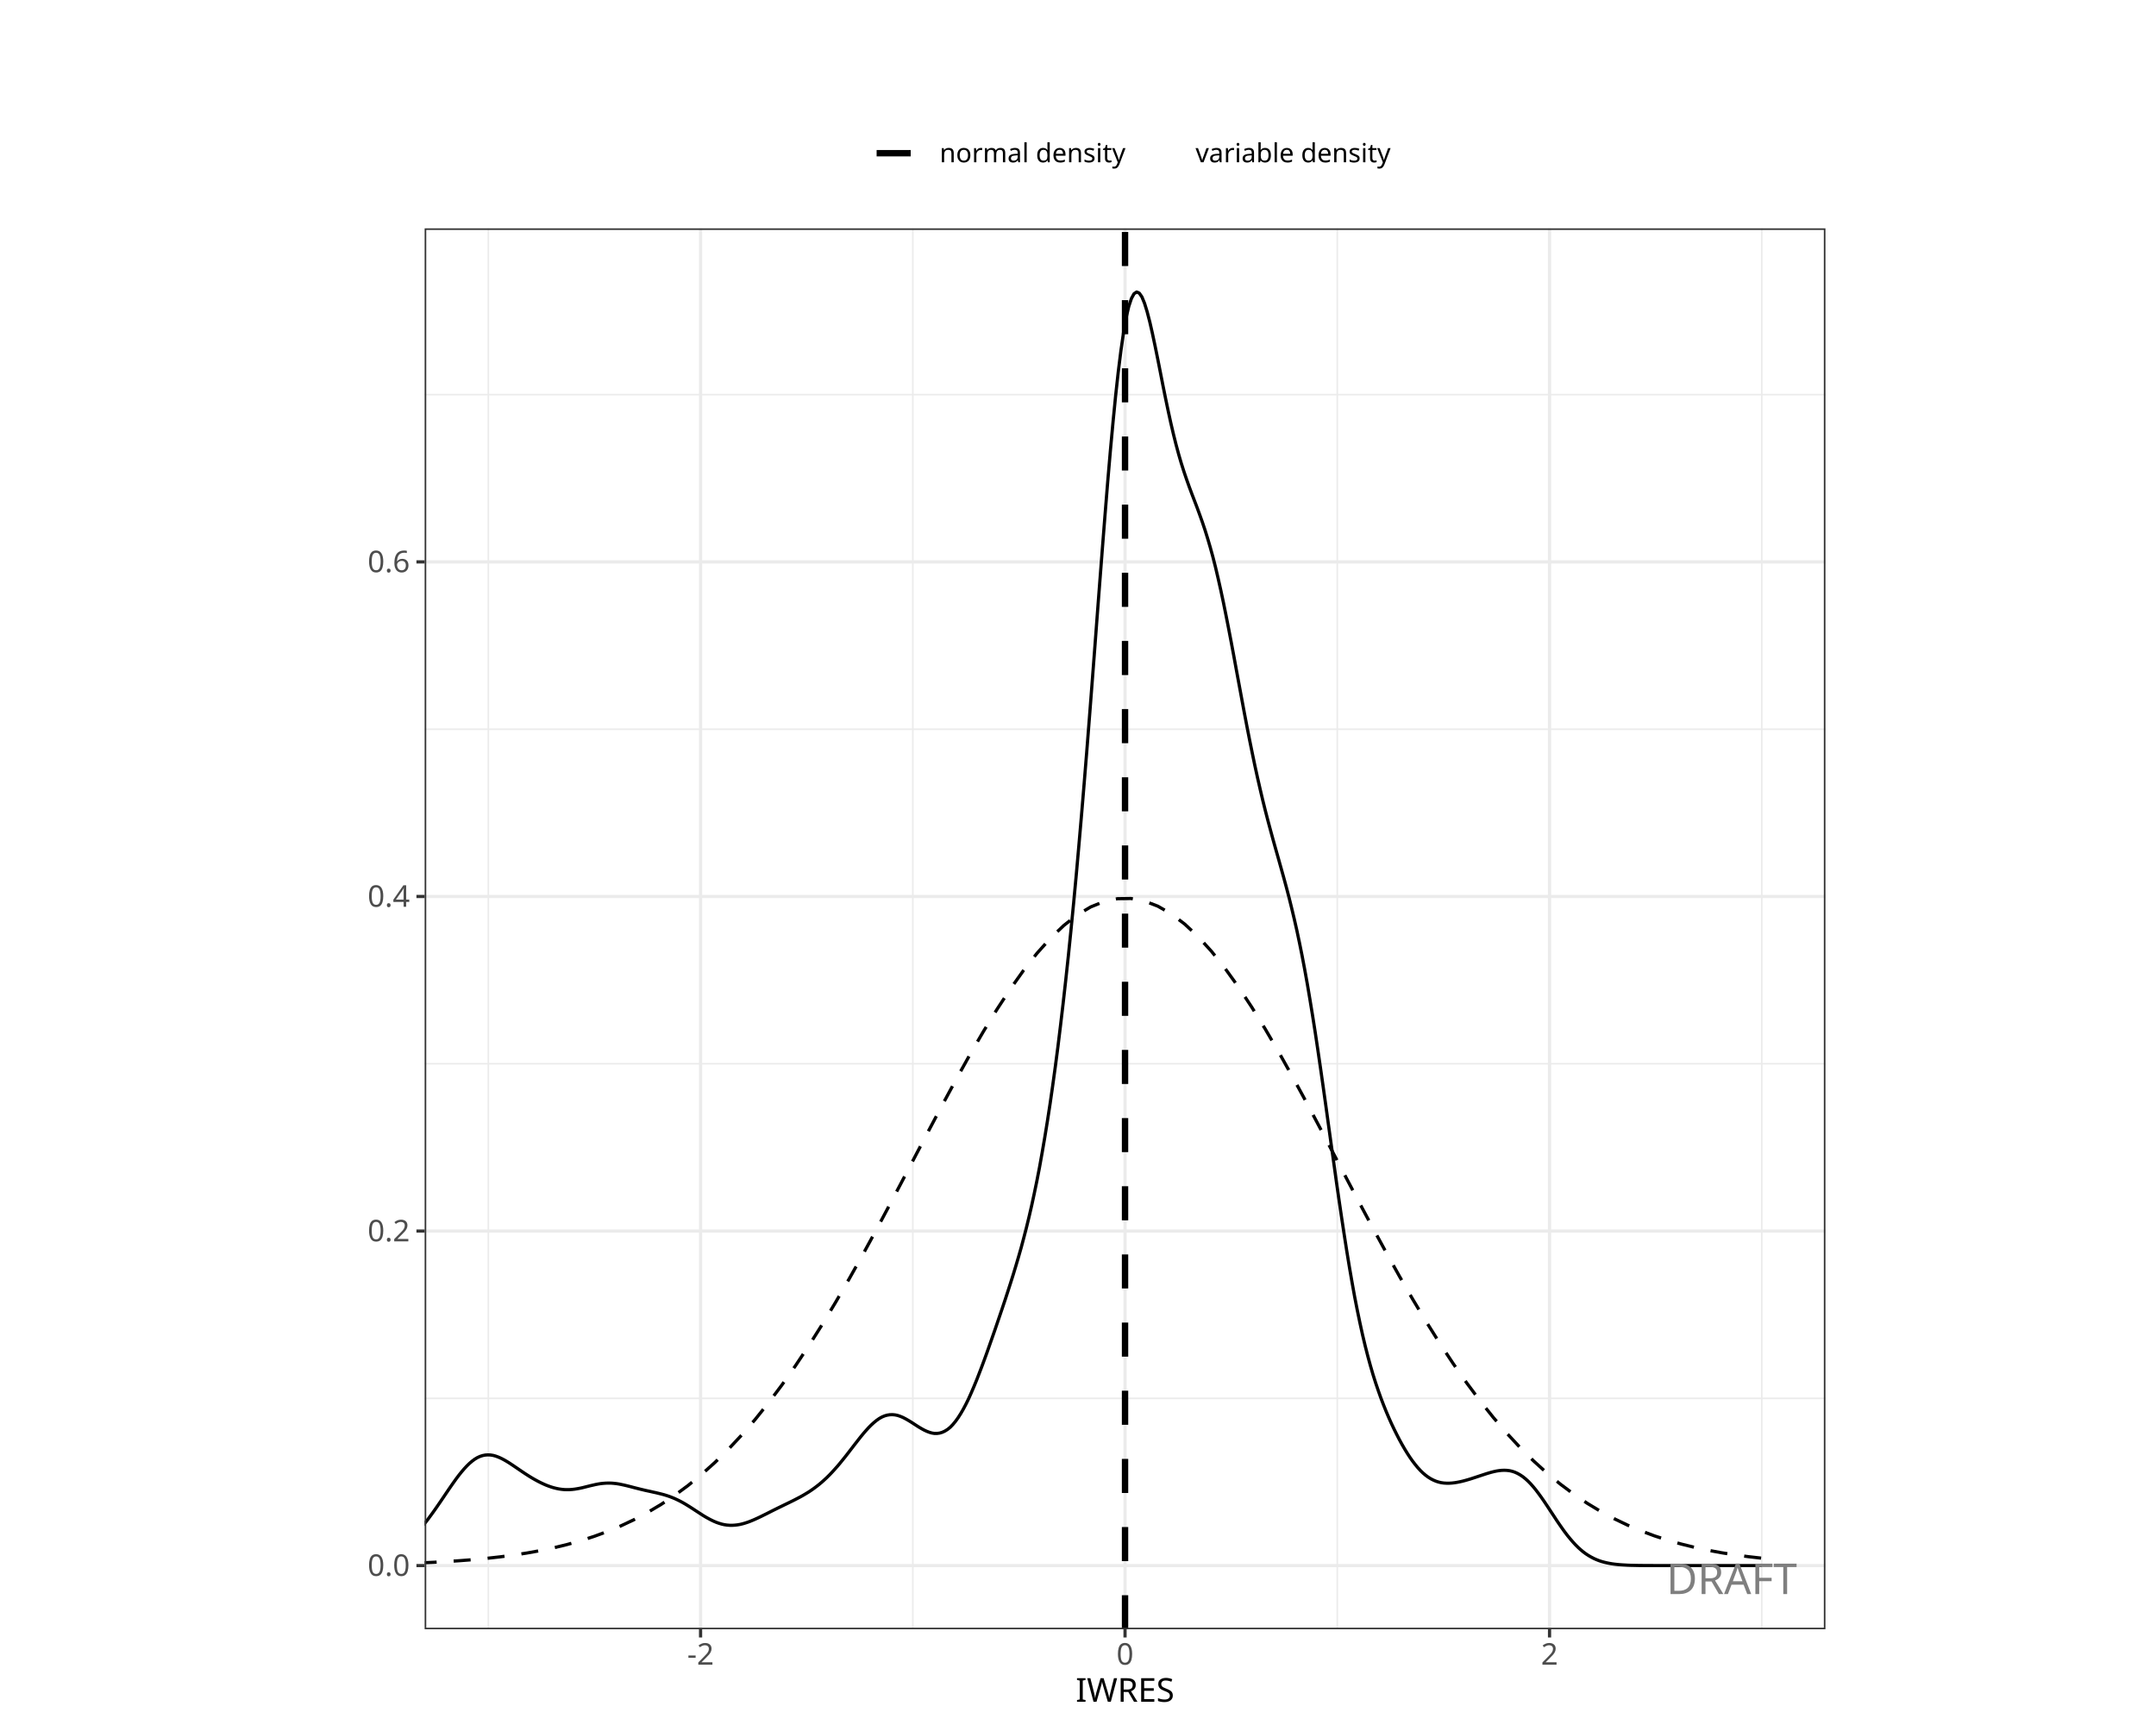
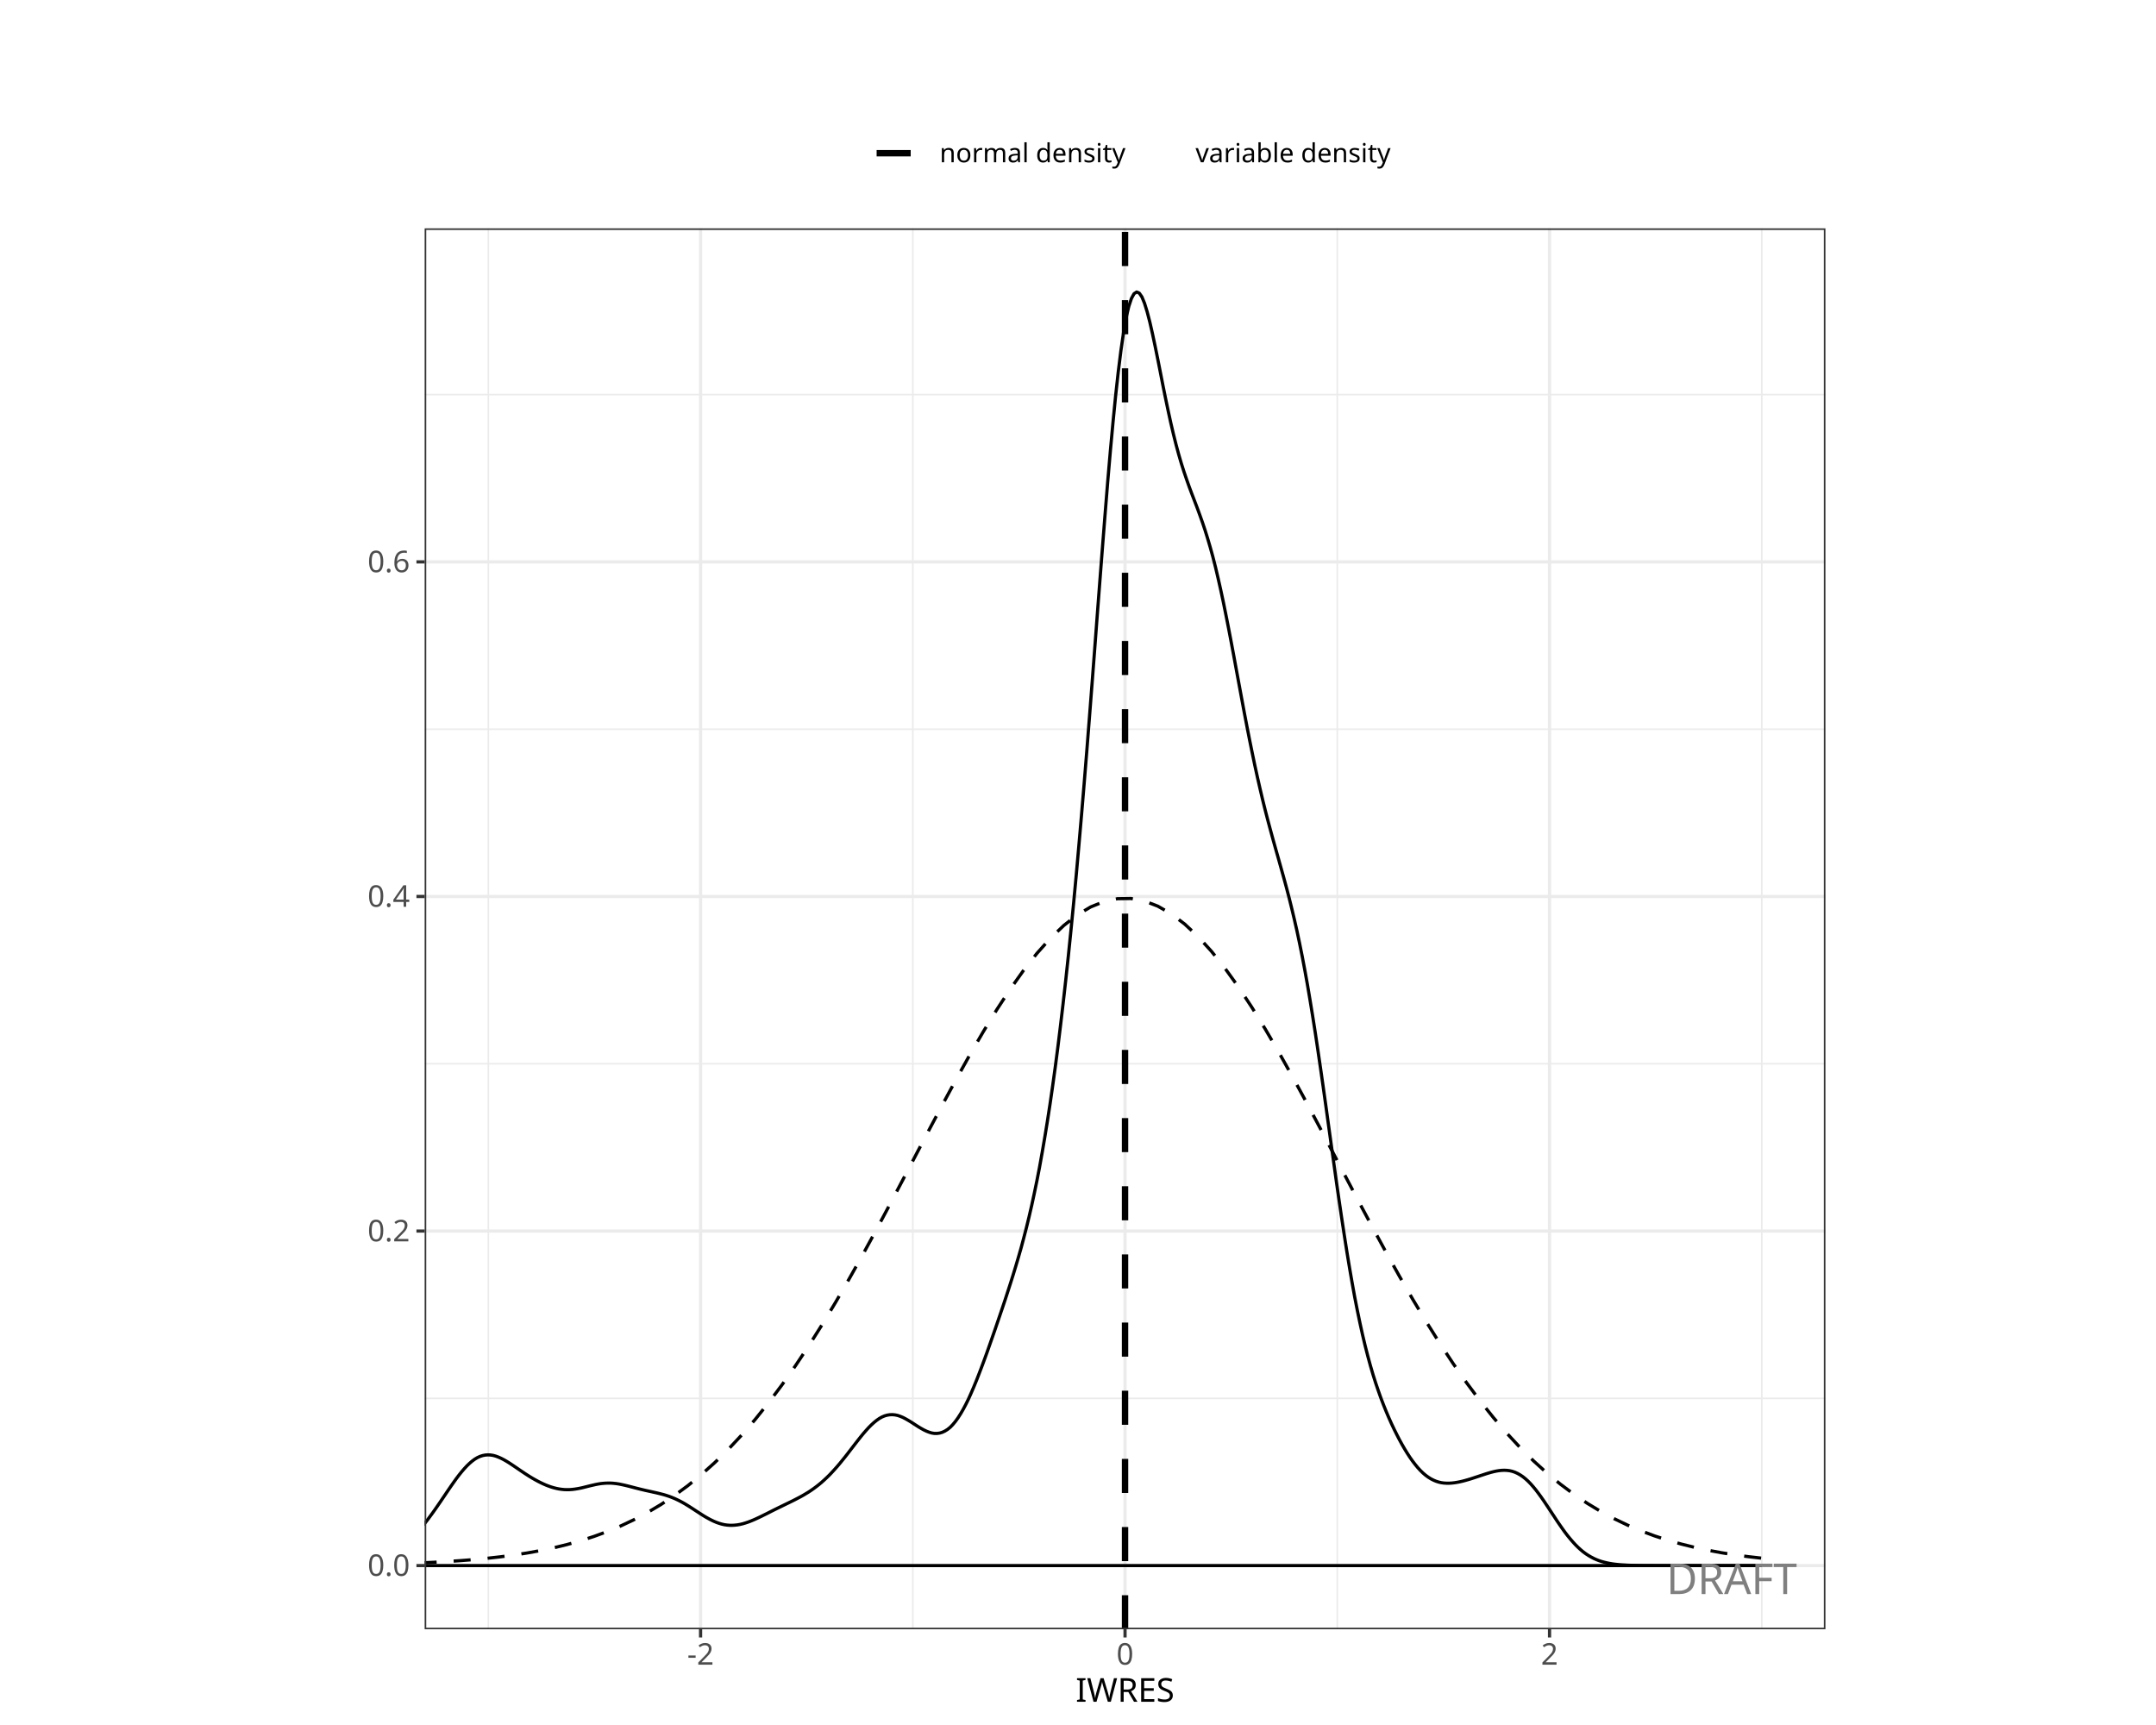
<svg xmlns="http://www.w3.org/2000/svg" class="svglite" data-engine-version="2.0" width="720.00pt" height="576.00pt" viewBox="0 0 720.00 576.00">
  <defs>
    <style type="text/css">
    .svglite line, .svglite polyline, .svglite polygon, .svglite path, .svglite rect, .svglite circle {
      fill: none;
      stroke: #000000;
      stroke-linecap: round;
      stroke-linejoin: round;
      stroke-miterlimit: 10.00;
    }
  </style>
  </defs>
  <rect width="100%" height="100%" style="stroke: none; fill: #FFFFFF;" />
  <defs>
    <clipPath id="cpMC4wMHw3MjAuMDB8MC4wMHw1NzYuMDA=">
      <rect x="0.00" y="0.00" width="720.00" height="576.00" />
    </clipPath>
  </defs>
  <g clip-path="url(#cpMC4wMHw3MjAuMDB8MC4wMHw1NzYuMDA=)">
</g>
  <defs>
    <clipPath id="cpMTA0LjkxfDYxNS4wOXwwLjAwfDU3Ni4wMA==">
      <rect x="104.91" y="0.00" width="510.18" height="576.00" />
    </clipPath>
  </defs>
  <g clip-path="url(#cpMTA0LjkxfDYxNS4wOXwwLjAwfDU3Ni4wMA==)">
    <rect x="104.91" y="0.00" width="510.18" height="576.00" style="stroke-width: 1.07; stroke: #FFFFFF; fill: #FFFFFF;" />
  </g>
  <g clip-path="url(#cpMC4wMHw3MjAuMDB8MC4wMHw1NzYuMDA=)">
</g>
  <defs>
    <clipPath id="cpMTQxLjgxfDYwOS42MXw3Ni4yNHw1NDQuMDQ=">
      <rect x="141.81" y="76.24" width="467.80" height="467.80" />
    </clipPath>
  </defs>
  <g clip-path="url(#cpMTQxLjgxfDYwOS42MXw3Ni4yNHw1NDQuMDQ=)">
    <rect x="141.81" y="76.24" width="467.80" height="467.80" style="stroke-width: 1.07; stroke: none; fill: #FFFFFF;" />
    <polyline points="141.81,466.92 609.61,466.92 " style="stroke-width: 0.53; stroke: #EBEBEB; stroke-linecap: butt;" />
    <polyline points="141.81,355.20 609.61,355.20 " style="stroke-width: 0.53; stroke: #EBEBEB; stroke-linecap: butt;" />
    <polyline points="141.81,243.49 609.61,243.49 " style="stroke-width: 0.53; stroke: #EBEBEB; stroke-linecap: butt;" />
    <polyline points="141.81,131.78 609.61,131.78 " style="stroke-width: 0.53; stroke: #EBEBEB; stroke-linecap: butt;" />
    <polyline points="163.08,544.04 163.08,76.24 " style="stroke-width: 0.53; stroke: #EBEBEB; stroke-linecap: butt;" />
    <polyline points="304.84,544.04 304.84,76.24 " style="stroke-width: 0.53; stroke: #EBEBEB; stroke-linecap: butt;" />
    <polyline points="446.59,544.04 446.59,76.24 " style="stroke-width: 0.53; stroke: #EBEBEB; stroke-linecap: butt;" />
    <polyline points="588.35,544.04 588.35,76.24 " style="stroke-width: 0.53; stroke: #EBEBEB; stroke-linecap: butt;" />
    <polyline points="141.81,522.77 609.61,522.77 " style="stroke-width: 1.07; stroke: #EBEBEB; stroke-linecap: butt;" />
    <polyline points="141.81,411.06 609.61,411.06 " style="stroke-width: 1.07; stroke: #EBEBEB; stroke-linecap: butt;" />
    <polyline points="141.81,299.35 609.61,299.35 " style="stroke-width: 1.07; stroke: #EBEBEB; stroke-linecap: butt;" />
    <polyline points="141.81,187.63 609.61,187.63 " style="stroke-width: 1.07; stroke: #EBEBEB; stroke-linecap: butt;" />
    <polyline points="233.96,544.04 233.96,76.24 " style="stroke-width: 1.07; stroke: #EBEBEB; stroke-linecap: butt;" />
    <polyline points="375.71,544.04 375.71,76.24 " style="stroke-width: 1.07; stroke: #EBEBEB; stroke-linecap: butt;" />
    <polyline points="517.47,544.04 517.47,76.24 " style="stroke-width: 1.07; stroke: #EBEBEB; stroke-linecap: butt;" />
    <polygon points="140.13,510.75 141.01,509.71 141.89,508.63 142.77,507.50 143.64,506.32 144.52,505.12 145.40,503.88 146.27,502.62 147.15,501.34 148.03,500.04 148.91,498.74 149.78,497.45 150.66,496.17 151.54,494.92 152.41,493.70 153.29,492.54 154.17,491.44 155.05,490.42 155.92,489.48 156.80,488.63 157.68,487.88 158.55,487.24 159.43,486.71 160.31,486.31 161.19,486.03 162.06,485.86 162.94,485.80 163.82,485.84 164.69,485.98 165.57,486.22 166.45,486.55 167.33,486.94 168.20,487.39 169.08,487.89 169.96,488.43 170.83,489.00 171.71,489.59 172.59,490.19 173.47,490.79 174.34,491.38 175.22,491.97 176.10,492.54 176.97,493.09 177.85,493.62 178.73,494.12 179.61,494.60 180.48,495.04 181.36,495.46 182.24,495.85 183.11,496.19 183.99,496.50 184.87,496.77 185.75,496.99 186.62,497.17 187.50,497.30 188.38,497.39 189.25,497.42 190.13,497.41 191.01,497.35 191.89,497.25 192.76,497.11 193.64,496.95 194.52,496.76 195.39,496.54 196.27,496.32 197.15,496.10 198.03,495.90 198.90,495.70 199.78,495.53 200.66,495.39 201.53,495.30 202.41,495.24 203.29,495.22 204.17,495.24 205.04,495.31 205.92,495.41 206.80,495.55 207.67,495.73 208.55,495.92 209.43,496.13 210.31,496.35 211.18,496.58 212.06,496.81 212.94,497.03 213.81,497.25 214.69,497.46 215.57,497.67 216.45,497.86 217.32,498.05 218.20,498.25 219.08,498.44 219.95,498.65 220.83,498.87 221.71,499.10 222.59,499.37 223.46,499.66 224.34,499.99 225.22,500.35 226.09,500.75 226.97,501.18 227.85,501.65 228.73,502.15 229.60,502.68 230.48,503.23 231.36,503.80 232.23,504.37 233.11,504.94 233.99,505.51 234.86,506.07 235.74,506.60 236.62,507.09 237.50,507.55 238.37,507.97 239.25,508.34 240.13,508.65 241.00,508.91 241.88,509.11 242.76,509.24 243.64,509.31 244.51,509.32 245.39,509.27 246.27,509.17 247.14,509.02 248.02,508.81 248.90,508.55 249.78,508.26 250.65,507.93 251.53,507.57 252.41,507.18 253.28,506.78 254.16,506.36 255.04,505.92 255.92,505.49 256.79,505.05 257.67,504.60 258.55,504.16 259.42,503.73 260.30,503.30 261.18,502.87 262.06,502.44 262.93,502.02 263.81,501.59 264.69,501.16 265.56,500.72 266.44,500.26 267.32,499.80 268.20,499.31 269.07,498.79 269.95,498.26 270.83,497.68 271.70,497.07 272.58,496.42 273.46,495.73 274.34,495.00 275.21,494.22 276.09,493.40 276.97,492.54 277.84,491.62 278.72,490.66 279.60,489.67 280.48,488.63 281.35,487.56 282.23,486.47 283.11,485.35 283.98,484.21 284.86,483.07 285.74,481.93 286.62,480.80 287.49,479.70 288.37,478.63 289.25,477.62 290.12,476.66 291.00,475.78 291.88,474.98 292.76,474.27 293.63,473.66 294.51,473.16 295.39,472.79 296.26,472.54 297.14,472.40 298.02,472.37 298.90,472.45 299.77,472.63 300.65,472.93 301.53,473.30 302.40,473.75 303.28,474.25 304.16,474.78 305.04,475.35 305.91,475.92 306.79,476.48 307.67,477.00 308.54,477.48 309.42,477.90 310.30,478.24 311.18,478.50 312.05,478.64 312.93,478.64 313.81,478.52 314.68,478.26 315.56,477.85 316.44,477.30 317.32,476.59 318.19,475.69 319.07,474.63 319.95,473.41 320.82,472.05 321.70,470.53 322.58,468.87 323.46,467.08 324.33,465.14 325.21,463.09 326.09,460.95 326.96,458.72 327.84,456.42 328.72,454.05 329.60,451.63 330.47,449.16 331.35,446.66 332.23,444.14 333.10,441.59 333.98,439.01 334.86,436.42 335.74,433.79 336.61,431.11 337.49,428.39 338.37,425.60 339.24,422.73 340.12,419.76 341.00,416.68 341.87,413.43 342.75,410.02 343.63,406.42 344.51,402.62 345.38,398.60 346.26,394.35 347.14,389.82 348.01,384.98 348.89,379.86 349.77,374.45 350.65,368.74 351.52,362.71 352.40,356.36 353.28,349.61 354.15,342.52 355.03,335.07 355.91,327.25 356.79,319.07 357.66,310.51 358.54,301.56 359.42,292.15 360.29,282.36 361.17,272.21 362.05,261.71 362.93,250.89 363.80,239.80 364.68,228.45 365.56,216.96 366.43,205.41 367.31,193.90 368.19,182.53 369.07,171.40 369.94,160.63 370.82,150.43 371.70,140.90 372.57,132.10 373.45,124.13 374.33,117.09 375.21,111.03 376.08,106.04 376.96,102.31 377.84,99.67 378.71,98.08 379.59,97.50 380.47,97.88 381.35,99.15 382.22,101.27 383.10,104.13 383.98,107.52 384.85,111.34 385.73,115.47 386.61,119.80 387.49,124.24 388.36,128.69 389.24,133.03 390.12,137.22 390.99,141.21 391.87,144.97 392.75,148.49 393.63,151.74 394.50,154.72 395.38,157.48 396.26,160.07 397.13,162.52 398.01,164.88 398.89,167.18 399.77,169.48 400.64,171.85 401.52,174.33 402.40,176.94 403.27,179.73 404.15,182.71 405.03,185.90 405.91,189.36 406.78,193.06 407.66,196.97 408.54,201.08 409.41,205.38 410.29,209.84 411.17,214.43 412.05,219.13 412.92,223.87 413.80,228.62 414.68,233.36 415.55,238.04 416.43,242.64 417.31,247.11 418.19,251.44 419.06,255.61 419.94,259.63 420.82,263.48 421.69,267.18 422.57,270.72 423.45,274.11 424.33,277.39 425.20,280.57 426.08,283.71 426.96,286.81 427.83,289.92 428.71,293.07 429.59,296.31 430.47,299.67 431.34,303.18 432.22,306.87 433.10,310.75 433.97,314.85 434.85,319.21 435.73,323.85 436.61,328.74 437.48,333.88 438.36,339.25 439.24,344.86 440.11,350.67 440.99,356.68 441.87,362.84 442.75,369.09 443.62,375.41 444.50,381.74 445.38,388.06 446.25,394.31 447.13,400.43 448.01,406.40 448.89,412.19 449.76,417.77 450.64,423.11 451.52,428.20 452.39,433.01 453.27,437.50 454.15,441.73 455.02,445.68 455.90,449.38 456.78,452.83 457.66,456.05 458.53,459.02 459.41,461.80 460.29,464.39 461.16,466.84 462.04,469.14 462.92,471.32 463.80,473.39 464.67,475.34 465.55,477.20 466.43,478.97 467.30,480.66 468.18,482.27 469.06,483.79 469.94,485.23 470.81,486.57 471.69,487.82 472.57,488.97 473.44,490.03 474.32,490.99 475.20,491.85 476.08,492.60 476.95,493.24 477.83,493.79 478.71,494.24 479.58,494.61 480.46,494.89 481.34,495.09 482.22,495.21 483.09,495.26 483.97,495.26 484.85,495.21 485.72,495.11 486.60,494.97 487.48,494.80 488.36,494.60 489.23,494.37 490.11,494.12 490.99,493.86 491.86,493.58 492.74,493.29 493.62,493.00 494.50,492.71 495.37,492.42 496.25,492.13 497.13,491.86 498.00,491.61 498.88,491.39 499.76,491.20 500.64,491.06 501.51,490.97 502.39,490.94 503.27,490.98 504.14,491.09 505.02,491.29 505.90,491.59 506.78,491.99 507.65,492.48 508.53,493.07 509.41,493.77 510.28,494.56 511.16,495.46 512.04,496.46 512.92,497.53 513.79,498.68 514.67,499.89 515.55,501.15 516.42,502.45 517.30,503.78 518.18,505.12 519.06,506.45 519.93,507.78 520.81,509.07 521.69,510.33 522.56,511.55 523.44,512.70 524.32,513.78 525.20,514.80 526.07,515.76 526.95,516.64 527.83,517.44 528.70,518.17 529.58,518.82 530.46,519.40 531.34,519.91 532.21,520.37 533.09,520.76 533.97,521.11 534.84,521.40 535.72,521.64 536.60,521.85 537.48,522.03 538.35,522.18 539.23,522.30 540.11,522.40 540.98,522.48 541.86,522.54 542.74,522.59 543.62,522.64 544.49,522.67 545.37,522.69 546.25,522.71 547.12,522.73 548.00,522.74 548.88,522.75 549.76,522.76 550.63,522.76 551.51,522.76 552.39,522.77 553.26,522.77 554.14,522.77 555.02,522.77 555.90,522.77 556.77,522.77 557.65,522.77 558.53,522.77 559.40,522.77 560.28,522.77 561.16,522.77 562.04,522.77 562.91,522.77 563.79,522.77 564.67,522.77 565.54,522.77 566.42,522.77 567.30,522.77 568.17,522.77 569.05,522.77 569.93,522.77 570.81,522.77 571.68,522.77 572.56,522.77 573.44,522.77 574.31,522.77 575.19,522.77 576.07,522.77 576.95,522.77 577.82,522.77 578.70,522.77 579.58,522.77 580.45,522.77 581.33,522.77 582.21,522.77 583.09,522.77 583.96,522.77 584.84,522.77 585.72,522.77 586.59,522.77 587.47,522.77 588.35,522.77 588.35,522.77 587.47,522.77 586.59,522.77 585.72,522.77 584.84,522.77 583.96,522.77 583.09,522.77 582.21,522.77 581.33,522.77 580.45,522.77 579.58,522.77 578.70,522.77 577.82,522.77 576.95,522.77 576.07,522.77 575.19,522.77 574.31,522.77 573.44,522.77 572.56,522.77 571.68,522.77 570.81,522.77 569.93,522.77 569.05,522.77 568.17,522.77 567.30,522.77 566.42,522.77 565.54,522.77 564.67,522.77 563.79,522.77 562.91,522.77 562.04,522.77 561.16,522.77 560.28,522.77 559.40,522.77 558.53,522.77 557.65,522.77 556.77,522.77 555.90,522.77 555.02,522.77 554.14,522.77 553.26,522.77 552.39,522.77 551.51,522.77 550.63,522.77 549.76,522.77 548.88,522.77 548.00,522.77 547.12,522.77 546.25,522.77 545.37,522.77 544.49,522.77 543.62,522.77 542.74,522.77 541.86,522.77 540.98,522.77 540.11,522.77 539.23,522.77 538.35,522.77 537.48,522.77 536.60,522.77 535.72,522.77 534.84,522.77 533.97,522.77 533.09,522.77 532.21,522.77 531.34,522.77 530.46,522.77 529.58,522.77 528.70,522.77 527.83,522.77 526.95,522.77 526.07,522.77 525.20,522.77 524.32,522.77 523.44,522.77 522.56,522.77 521.69,522.77 520.81,522.77 519.93,522.77 519.06,522.77 518.18,522.77 517.30,522.77 516.42,522.77 515.55,522.77 514.67,522.77 513.79,522.77 512.92,522.77 512.04,522.77 511.16,522.77 510.28,522.77 509.41,522.77 508.53,522.77 507.65,522.77 506.78,522.77 505.90,522.77 505.02,522.77 504.14,522.77 503.27,522.77 502.39,522.77 501.51,522.77 500.64,522.77 499.76,522.77 498.88,522.77 498.00,522.77 497.13,522.77 496.25,522.77 495.37,522.77 494.50,522.77 493.62,522.77 492.74,522.77 491.86,522.77 490.99,522.77 490.11,522.77 489.23,522.77 488.36,522.77 487.48,522.77 486.60,522.77 485.72,522.77 484.85,522.77 483.97,522.77 483.09,522.77 482.22,522.77 481.34,522.77 480.46,522.77 479.58,522.77 478.71,522.77 477.83,522.77 476.95,522.77 476.08,522.77 475.20,522.77 474.32,522.77 473.44,522.77 472.57,522.77 471.69,522.77 470.81,522.77 469.94,522.77 469.06,522.77 468.18,522.77 467.30,522.77 466.43,522.77 465.55,522.77 464.67,522.77 463.80,522.77 462.92,522.77 462.04,522.77 461.16,522.77 460.29,522.77 459.41,522.77 458.53,522.77 457.66,522.77 456.78,522.77 455.90,522.77 455.02,522.77 454.15,522.77 453.27,522.77 452.39,522.77 451.52,522.77 450.64,522.77 449.76,522.77 448.89,522.77 448.01,522.77 447.13,522.77 446.25,522.77 445.38,522.77 444.50,522.77 443.62,522.77 442.75,522.77 441.87,522.77 440.99,522.77 440.11,522.77 439.24,522.77 438.36,522.77 437.48,522.77 436.61,522.77 435.73,522.77 434.85,522.77 433.97,522.77 433.10,522.77 432.22,522.77 431.34,522.77 430.47,522.77 429.59,522.77 428.71,522.77 427.83,522.77 426.96,522.77 426.08,522.77 425.20,522.77 424.33,522.77 423.45,522.77 422.57,522.77 421.69,522.77 420.82,522.77 419.94,522.77 419.06,522.77 418.19,522.77 417.31,522.77 416.43,522.77 415.55,522.77 414.68,522.77 413.80,522.77 412.92,522.77 412.05,522.77 411.17,522.77 410.29,522.77 409.41,522.77 408.54,522.77 407.66,522.77 406.78,522.77 405.91,522.77 405.03,522.77 404.15,522.77 403.27,522.77 402.40,522.77 401.52,522.77 400.64,522.77 399.77,522.77 398.89,522.77 398.01,522.77 397.13,522.77 396.26,522.77 395.38,522.77 394.50,522.77 393.63,522.77 392.75,522.77 391.87,522.77 390.99,522.77 390.12,522.77 389.24,522.77 388.36,522.77 387.49,522.77 386.61,522.77 385.73,522.77 384.85,522.77 383.98,522.77 383.10,522.77 382.22,522.77 381.35,522.77 380.47,522.77 379.59,522.77 378.71,522.77 377.84,522.77 376.96,522.77 376.08,522.77 375.21,522.77 374.33,522.77 373.45,522.77 372.57,522.77 371.70,522.77 370.82,522.77 369.94,522.77 369.07,522.77 368.19,522.77 367.31,522.77 366.43,522.77 365.56,522.77 364.68,522.77 363.80,522.77 362.93,522.77 362.05,522.77 361.17,522.77 360.29,522.77 359.42,522.77 358.54,522.77 357.66,522.77 356.79,522.77 355.91,522.77 355.03,522.77 354.15,522.77 353.28,522.77 352.40,522.77 351.52,522.77 350.65,522.77 349.77,522.77 348.89,522.77 348.01,522.77 347.14,522.77 346.26,522.77 345.38,522.77 344.51,522.77 343.63,522.77 342.75,522.77 341.87,522.77 341.00,522.77 340.12,522.77 339.24,522.77 338.37,522.77 337.49,522.77 336.61,522.77 335.74,522.77 334.86,522.77 333.98,522.77 333.10,522.77 332.23,522.77 331.35,522.77 330.47,522.77 329.60,522.77 328.72,522.77 327.84,522.77 326.96,522.77 326.09,522.77 325.21,522.77 324.33,522.77 323.46,522.77 322.58,522.77 321.70,522.77 320.82,522.77 319.95,522.77 319.07,522.77 318.19,522.77 317.32,522.77 316.44,522.77 315.56,522.77 314.68,522.77 313.81,522.77 312.93,522.77 312.05,522.77 311.18,522.77 310.30,522.77 309.42,522.77 308.54,522.77 307.67,522.77 306.79,522.77 305.91,522.77 305.04,522.77 304.16,522.77 303.28,522.77 302.40,522.77 301.53,522.77 300.65,522.77 299.77,522.77 298.90,522.77 298.02,522.77 297.14,522.77 296.26,522.77 295.39,522.77 294.51,522.77 293.63,522.77 292.76,522.77 291.88,522.77 291.00,522.77 290.12,522.77 289.25,522.77 288.37,522.77 287.49,522.77 286.62,522.77 285.74,522.77 284.86,522.77 283.98,522.77 283.11,522.77 282.23,522.77 281.35,522.77 280.48,522.77 279.60,522.77 278.72,522.77 277.84,522.77 276.97,522.77 276.09,522.77 275.21,522.77 274.34,522.77 273.46,522.77 272.58,522.77 271.70,522.77 270.83,522.77 269.95,522.77 269.07,522.77 268.20,522.77 267.32,522.77 266.44,522.77 265.56,522.77 264.69,522.77 263.81,522.77 262.93,522.77 262.06,522.77 261.18,522.77 260.30,522.77 259.42,522.77 258.55,522.77 257.67,522.77 256.79,522.77 255.92,522.77 255.04,522.77 254.16,522.77 253.28,522.77 252.41,522.77 251.53,522.77 250.65,522.77 249.78,522.77 248.90,522.77 248.02,522.77 247.14,522.77 246.27,522.77 245.39,522.77 244.51,522.77 243.64,522.77 242.76,522.77 241.88,522.77 241.00,522.77 240.13,522.77 239.25,522.77 238.37,522.77 237.50,522.77 236.62,522.77 235.74,522.77 234.86,522.77 233.99,522.77 233.11,522.77 232.23,522.77 231.36,522.77 230.48,522.77 229.60,522.77 228.73,522.77 227.85,522.77 226.97,522.77 226.09,522.77 225.22,522.77 224.34,522.77 223.46,522.77 222.59,522.77 221.71,522.77 220.83,522.77 219.95,522.77 219.08,522.77 218.20,522.77 217.32,522.77 216.45,522.77 215.57,522.77 214.69,522.77 213.81,522.77 212.94,522.77 212.06,522.77 211.18,522.77 210.31,522.77 209.43,522.77 208.55,522.77 207.67,522.77 206.80,522.77 205.92,522.77 205.04,522.77 204.17,522.77 203.29,522.77 202.41,522.77 201.53,522.77 200.66,522.77 199.78,522.77 198.90,522.77 198.03,522.77 197.15,522.77 196.27,522.77 195.39,522.77 194.52,522.77 193.64,522.77 192.76,522.77 191.89,522.77 191.01,522.77 190.13,522.77 189.25,522.77 188.38,522.77 187.50,522.77 186.62,522.77 185.75,522.77 184.87,522.77 183.99,522.77 183.11,522.77 182.24,522.77 181.36,522.77 180.48,522.77 179.61,522.77 178.73,522.77 177.85,522.77 176.97,522.77 176.10,522.77 175.22,522.77 174.34,522.77 173.47,522.77 172.59,522.77 171.71,522.77 170.83,522.77 169.96,522.77 169.08,522.77 168.20,522.77 167.33,522.77 166.45,522.77 165.57,522.77 164.69,522.77 163.82,522.77 162.94,522.77 162.06,522.77 161.19,522.77 160.31,522.77 159.43,522.77 158.55,522.77 157.68,522.77 156.80,522.77 155.92,522.77 155.05,522.77 154.17,522.77 153.29,522.77 152.41,522.77 151.54,522.77 150.66,522.77 149.78,522.77 148.91,522.77 148.03,522.77 147.15,522.77 146.27,522.77 145.40,522.77 144.52,522.77 143.64,522.77 142.77,522.77 141.89,522.77 141.01,522.77 140.13,522.77 " style="stroke-width: 0.00; stroke: none; stroke-linecap: butt; fill: none;" />
    <polyline points="140.13,510.75 141.01,509.71 141.89,508.63 142.77,507.50 143.64,506.32 144.52,505.12 145.40,503.88 146.27,502.62 147.15,501.34 148.03,500.04 148.91,498.74 149.78,497.45 150.66,496.17 151.54,494.92 152.41,493.70 153.29,492.54 154.17,491.44 155.05,490.42 155.92,489.48 156.80,488.63 157.68,487.88 158.55,487.24 159.43,486.71 160.31,486.31 161.19,486.03 162.06,485.86 162.94,485.80 163.82,485.84 164.69,485.98 165.57,486.22 166.45,486.55 167.33,486.94 168.20,487.39 169.08,487.89 169.96,488.43 170.83,489.00 171.71,489.59 172.59,490.19 173.47,490.79 174.34,491.38 175.22,491.97 176.10,492.54 176.97,493.09 177.85,493.62 178.73,494.12 179.61,494.60 180.48,495.04 181.36,495.46 182.24,495.85 183.11,496.19 183.99,496.50 184.87,496.77 185.75,496.99 186.62,497.17 187.50,497.30 188.38,497.39 189.25,497.42 190.13,497.41 191.01,497.35 191.89,497.25 192.76,497.11 193.64,496.95 194.52,496.76 195.39,496.54 196.27,496.32 197.15,496.10 198.03,495.90 198.90,495.70 199.78,495.53 200.66,495.39 201.53,495.30 202.41,495.24 203.29,495.22 204.17,495.24 205.04,495.31 205.92,495.41 206.80,495.55 207.67,495.73 208.55,495.92 209.43,496.13 210.31,496.35 211.18,496.58 212.06,496.81 212.94,497.03 213.81,497.25 214.69,497.46 215.57,497.67 216.45,497.86 217.32,498.05 218.20,498.25 219.08,498.44 219.95,498.65 220.83,498.87 221.71,499.10 222.59,499.37 223.46,499.66 224.34,499.99 225.22,500.35 226.09,500.75 226.97,501.18 227.85,501.65 228.73,502.15 229.60,502.68 230.48,503.23 231.36,503.80 232.23,504.37 233.11,504.94 233.99,505.51 234.86,506.07 235.74,506.60 236.62,507.09 237.50,507.55 238.37,507.97 239.25,508.34 240.13,508.65 241.00,508.91 241.88,509.11 242.76,509.24 243.64,509.31 244.51,509.32 245.39,509.27 246.27,509.17 247.14,509.02 248.02,508.81 248.90,508.55 249.78,508.26 250.65,507.93 251.53,507.57 252.41,507.18 253.28,506.78 254.16,506.36 255.04,505.92 255.92,505.49 256.79,505.05 257.67,504.60 258.55,504.16 259.42,503.73 260.30,503.30 261.18,502.87 262.06,502.44 262.93,502.02 263.81,501.59 264.69,501.16 265.56,500.72 266.44,500.26 267.32,499.80 268.20,499.31 269.07,498.79 269.95,498.26 270.83,497.68 271.70,497.07 272.58,496.42 273.46,495.73 274.34,495.00 275.21,494.22 276.09,493.40 276.97,492.54 277.84,491.62 278.72,490.66 279.60,489.67 280.48,488.63 281.35,487.56 282.23,486.47 283.11,485.35 283.98,484.21 284.86,483.07 285.74,481.93 286.62,480.80 287.49,479.70 288.37,478.63 289.25,477.62 290.12,476.66 291.00,475.78 291.88,474.98 292.76,474.27 293.63,473.66 294.51,473.16 295.39,472.79 296.26,472.54 297.14,472.40 298.02,472.37 298.90,472.45 299.77,472.63 300.65,472.93 301.53,473.30 302.40,473.75 303.28,474.25 304.16,474.78 305.04,475.35 305.91,475.92 306.79,476.48 307.67,477.00 308.54,477.48 309.42,477.90 310.30,478.24 311.18,478.50 312.05,478.64 312.93,478.64 313.81,478.52 314.68,478.26 315.56,477.85 316.44,477.30 317.32,476.59 318.19,475.69 319.07,474.63 319.95,473.41 320.82,472.05 321.70,470.53 322.58,468.87 323.46,467.08 324.33,465.14 325.21,463.09 326.09,460.95 326.96,458.72 327.84,456.42 328.72,454.05 329.60,451.63 330.47,449.16 331.35,446.66 332.23,444.14 333.10,441.59 333.98,439.01 334.86,436.42 335.74,433.79 336.61,431.11 337.49,428.39 338.37,425.60 339.24,422.73 340.12,419.76 341.00,416.68 341.87,413.43 342.75,410.02 343.63,406.42 344.51,402.62 345.38,398.60 346.26,394.35 347.14,389.82 348.01,384.98 348.89,379.86 349.77,374.45 350.65,368.74 351.52,362.71 352.40,356.36 353.28,349.61 354.15,342.52 355.03,335.07 355.91,327.25 356.79,319.07 357.66,310.51 358.54,301.56 359.42,292.15 360.29,282.36 361.17,272.21 362.05,261.71 362.93,250.89 363.80,239.80 364.68,228.45 365.56,216.96 366.43,205.41 367.31,193.90 368.19,182.53 369.07,171.40 369.94,160.63 370.82,150.43 371.70,140.90 372.57,132.10 373.45,124.13 374.33,117.09 375.21,111.03 376.08,106.04 376.96,102.31 377.84,99.67 378.71,98.08 379.59,97.50 380.47,97.88 381.35,99.15 382.22,101.27 383.10,104.13 383.98,107.52 384.85,111.34 385.73,115.47 386.61,119.80 387.49,124.24 388.36,128.69 389.24,133.03 390.12,137.22 390.99,141.21 391.87,144.97 392.75,148.49 393.63,151.74 394.50,154.72 395.38,157.48 396.26,160.07 397.13,162.52 398.01,164.88 398.89,167.18 399.77,169.48 400.64,171.85 401.52,174.33 402.40,176.94 403.27,179.73 404.15,182.71 405.03,185.90 405.91,189.36 406.78,193.06 407.66,196.97 408.54,201.08 409.41,205.38 410.29,209.84 411.17,214.43 412.05,219.13 412.92,223.87 413.80,228.62 414.68,233.36 415.55,238.04 416.43,242.64 417.31,247.11 418.19,251.44 419.06,255.61 419.94,259.63 420.82,263.48 421.69,267.18 422.57,270.72 423.45,274.11 424.33,277.39 425.20,280.57 426.08,283.71 426.96,286.81 427.83,289.92 428.71,293.07 429.59,296.31 430.47,299.67 431.34,303.18 432.22,306.87 433.10,310.75 433.97,314.85 434.85,319.21 435.73,323.85 436.61,328.74 437.48,333.88 438.36,339.25 439.24,344.86 440.11,350.67 440.99,356.68 441.87,362.84 442.75,369.09 443.62,375.41 444.50,381.74 445.38,388.06 446.25,394.31 447.13,400.43 448.01,406.40 448.89,412.19 449.76,417.77 450.64,423.11 451.52,428.20 452.39,433.01 453.27,437.50 454.15,441.73 455.02,445.68 455.90,449.38 456.78,452.83 457.66,456.05 458.53,459.02 459.41,461.80 460.29,464.39 461.16,466.84 462.04,469.14 462.92,471.32 463.80,473.39 464.67,475.34 465.55,477.20 466.43,478.97 467.30,480.66 468.18,482.27 469.06,483.79 469.94,485.23 470.81,486.57 471.69,487.82 472.57,488.97 473.44,490.03 474.32,490.99 475.20,491.85 476.08,492.60 476.95,493.24 477.83,493.79 478.71,494.24 479.58,494.61 480.46,494.89 481.34,495.09 482.22,495.21 483.09,495.26 483.97,495.26 484.85,495.21 485.72,495.11 486.60,494.97 487.48,494.80 488.36,494.60 489.23,494.37 490.11,494.12 490.99,493.86 491.86,493.58 492.74,493.29 493.62,493.00 494.50,492.71 495.37,492.42 496.25,492.13 497.13,491.86 498.00,491.61 498.88,491.39 499.76,491.20 500.64,491.06 501.51,490.97 502.39,490.94 503.27,490.98 504.14,491.09 505.02,491.29 505.90,491.59 506.78,491.99 507.65,492.48 508.53,493.07 509.41,493.77 510.28,494.56 511.16,495.46 512.04,496.46 512.92,497.53 513.79,498.68 514.67,499.89 515.55,501.15 516.42,502.45 517.30,503.78 518.18,505.12 519.06,506.45 519.93,507.78 520.81,509.07 521.69,510.33 522.56,511.55 523.44,512.70 524.32,513.78 525.20,514.80 526.07,515.76 526.95,516.64 527.83,517.44 528.70,518.17 529.58,518.82 530.46,519.40 531.34,519.91 532.21,520.37 533.09,520.76 533.97,521.11 534.84,521.40 535.72,521.64 536.60,521.85 537.48,522.03 538.35,522.18 539.23,522.30 540.11,522.40 540.98,522.48 541.86,522.54 542.74,522.59 543.62,522.64 544.49,522.67 545.37,522.69 546.25,522.71 547.12,522.73 548.00,522.74 548.88,522.75 549.76,522.76 550.63,522.76 551.51,522.76 552.39,522.77 553.26,522.77 554.14,522.77 555.02,522.77 555.90,522.77 556.77,522.77 557.65,522.77 558.53,522.77 559.40,522.77 560.28,522.77 561.16,522.77 562.04,522.77 562.91,522.77 563.79,522.77 564.67,522.77 565.54,522.77 566.42,522.77 567.30,522.77 568.17,522.77 569.05,522.77 569.93,522.77 570.81,522.77 571.68,522.77 572.56,522.77 573.44,522.77 574.31,522.77 575.19,522.77 576.07,522.77 576.95,522.77 577.82,522.77 578.70,522.77 579.58,522.77 580.45,522.77 581.33,522.77 582.21,522.77 583.09,522.77 583.96,522.77 584.84,522.77 585.72,522.77 586.59,522.77 587.47,522.77 588.35,522.77 " style="stroke-width: 1.07; stroke-linecap: butt;" />
+     <polyline points="588.35,522.77 587.47,522.77 586.59,522.77 585.72,522.77 584.84,522.77 583.96,522.77 583.09,522.77 582.21,522.77 581.33,522.77 580.45,522.77 579.58,522.77 578.70,522.77 577.82,522.77 576.95,522.77 576.07,522.77 575.19,522.77 574.31,522.77 573.44,522.77 572.56,522.77 571.68,522.77 570.81,522.77 569.93,522.77 569.05,522.77 568.17,522.77 567.30,522.77 566.42,522.77 565.54,522.77 564.67,522.77 563.79,522.77 562.91,522.77 562.04,522.77 561.16,522.77 560.28,522.77 559.40,522.77 558.53,522.77 557.65,522.77 556.77,522.77 555.90,522.77 555.02,522.77 554.14,522.77 553.26,522.77 552.39,522.77 551.51,522.77 550.63,522.77 549.76,522.77 548.88,522.77 548.00,522.77 547.12,522.77 546.25,522.77 545.37,522.77 544.49,522.77 543.62,522.77 542.74,522.77 541.86,522.77 540.98,522.77 540.11,522.77 539.23,522.77 538.35,522.77 537.48,522.77 536.60,522.77 535.72,522.77 534.84,522.77 533.97,522.77 533.09,522.77 532.21,522.77 531.34,522.77 530.46,522.77 529.58,522.77 528.70,522.77 527.83,522.77 526.95,522.77 526.07,522.77 525.20,522.77 524.32,522.77 523.44,522.77 522.56,522.77 521.69,522.77 520.81,522.77 519.93,522.77 519.06,522.77 518.18,522.77 517.30,522.77 516.42,522.77 515.55,522.77 514.67,522.77 513.79,522.77 512.92,522.77 512.04,522.77 511.16,522.77 510.28,522.77 509.41,522.77 508.53,522.77 507.65,522.77 506.78,522.77 505.90,522.77 505.02,522.77 504.14,522.77 503.27,522.77 502.39,522.77 501.51,522.77 500.64,522.77 499.76,522.77 498.88,522.77 498.00,522.77 497.13,522.77 496.25,522.77 495.37,522.77 494.50,522.77 493.62,522.77 492.74,522.77 491.86,522.77 490.99,522.77 490.11,522.77 489.23,522.77 488.36,522.77 487.48,522.77 486.60,522.77 485.72,522.77 484.85,522.77 483.97,522.77 483.09,522.77 482.22,522.77 481.34,522.77 480.46,522.77 479.58,522.77 478.71,522.77 477.83,522.77 476.95,522.77 476.08,522.77 475.20,522.77 474.32,522.77 473.44,522.77 472.57,522.77 471.69,522.77 470.81,522.77 469.94,522.77 469.06,522.77 468.18,522.77 467.30,522.77 466.43,522.77 465.55,522.77 464.67,522.77 463.80,522.77 462.92,522.77 462.04,522.77 461.16,522.77 460.29,522.77 459.41,522.77 458.53,522.77 457.66,522.77 456.78,522.77 455.90,522.77 455.02,522.77 454.15,522.77 453.27,522.77 452.39,522.77 451.52,522.77 450.64,522.77 449.76,522.77 448.89,522.77 448.01,522.77 447.13,522.77 446.25,522.77 445.38,522.77 444.50,522.77 443.62,522.77 442.75,522.77 441.87,522.77 440.99,522.77 440.11,522.77 439.24,522.77 438.36,522.77 437.48,522.77 436.61,522.77 435.73,522.77 434.85,522.77 433.97,522.77 433.10,522.77 432.22,522.77 431.34,522.77 430.47,522.77 429.59,522.77 428.71,522.77 427.83,522.77 426.96,522.77 426.08,522.77 425.20,522.77 424.33,522.77 423.45,522.77 422.57,522.77 421.69,522.77 420.82,522.77 419.94,522.77 419.06,522.77 418.19,522.77 417.31,522.77 416.43,522.77 415.55,522.77 414.68,522.77 413.80,522.77 412.92,522.77 412.05,522.77 411.17,522.77 410.29,522.77 409.41,522.77 408.54,522.77 407.66,522.77 406.78,522.77 405.91,522.77 405.03,522.77 404.15,522.77 403.27,522.77 402.40,522.77 401.52,522.77 400.64,522.77 399.77,522.77 398.89,522.77 398.01,522.77 397.13,522.77 396.26,522.77 395.38,522.77 394.50,522.77 393.63,522.77 392.75,522.77 391.87,522.77 390.99,522.77 390.12,522.77 389.24,522.77 388.36,522.77 387.49,522.77 386.61,522.77 385.73,522.77 384.85,522.77 383.98,522.77 383.10,522.77 382.22,522.77 381.35,522.77 380.47,522.77 379.59,522.77 378.71,522.77 377.84,522.77 376.96,522.77 376.08,522.77 375.21,522.77 374.33,522.77 373.45,522.77 372.57,522.77 371.70,522.77 370.82,522.77 369.94,522.77 369.07,522.77 368.19,522.77 367.31,522.77 366.43,522.77 365.56,522.77 364.68,522.77 363.80,522.77 362.93,522.77 362.05,522.77 361.17,522.77 360.29,522.77 359.42,522.77 358.54,522.77 357.66,522.77 356.79,522.77 355.91,522.77 355.03,522.77 354.15,522.77 353.28,522.77 352.40,522.77 351.52,522.77 350.65,522.77 349.77,522.77 348.89,522.77 348.01,522.77 347.14,522.77 346.26,522.77 345.38,522.77 344.51,522.77 343.63,522.77 342.75,522.77 341.87,522.77 341.00,522.77 340.12,522.77 339.24,522.77 338.37,522.77 337.49,522.77 336.61,522.77 335.74,522.77 334.86,522.77 333.98,522.77 333.10,522.77 332.23,522.77 331.35,522.77 330.47,522.77 329.60,522.77 328.72,522.77 327.84,522.77 326.96,522.77 326.09,522.77 325.21,522.77 324.33,522.77 323.46,522.77 322.58,522.77 321.70,522.77 320.82,522.77 319.95,522.77 319.07,522.77 318.19,522.77 317.32,522.77 316.44,522.77 315.56,522.77 314.68,522.77 313.81,522.77 312.93,522.77 312.05,522.77 311.18,522.77 310.30,522.77 309.42,522.77 308.54,522.77 307.67,522.77 306.79,522.77 305.91,522.77 305.04,522.77 304.16,522.77 303.28,522.77 302.40,522.77 301.53,522.77 300.65,522.77 299.77,522.77 298.90,522.77 298.02,522.77 297.14,522.77 296.26,522.77 295.39,522.77 294.51,522.77 293.63,522.77 292.76,522.77 291.88,522.77 291.00,522.77 290.12,522.77 289.25,522.77 288.37,522.77 287.49,522.77 286.62,522.77 285.74,522.77 284.86,522.77 283.98,522.77 283.11,522.77 282.23,522.77 281.35,522.77 280.48,522.77 279.60,522.77 278.72,522.77 277.84,522.77 276.97,522.77 276.09,522.77 275.21,522.77 274.34,522.77 273.46,522.77 272.58,522.77 271.70,522.77 270.83,522.77 269.95,522.77 269.07,522.77 268.20,522.77 267.32,522.77 266.44,522.77 265.56,522.77 264.69,522.77 263.81,522.77 262.93,522.77 262.06,522.77 261.18,522.77 260.30,522.77 259.42,522.77 258.55,522.77 257.67,522.77 256.79,522.77 255.92,522.77 255.04,522.77 254.16,522.77 253.28,522.77 252.41,522.77 251.53,522.77 250.65,522.77 249.78,522.77 248.90,522.77 248.02,522.77 247.14,522.77 246.27,522.77 245.39,522.77 244.51,522.77 243.64,522.77 242.76,522.77 241.88,522.77 241.00,522.77 240.13,522.77 239.25,522.77 238.37,522.77 237.50,522.77 236.62,522.77 235.74,522.77 234.86,522.77 233.99,522.77 233.11,522.77 232.23,522.77 231.36,522.77 230.48,522.77 229.60,522.77 228.73,522.77 227.85,522.77 226.97,522.77 226.09,522.77 225.22,522.77 224.34,522.77 223.46,522.77 222.59,522.77 221.71,522.77 220.83,522.77 219.95,522.77 219.08,522.77 218.20,522.77 217.32,522.77 216.45,522.77 215.57,522.77 214.69,522.77 213.81,522.77 212.94,522.77 212.06,522.77 211.18,522.77 210.31,522.77 209.43,522.77 208.55,522.77 207.67,522.77 206.80,522.77 205.92,522.77 205.04,522.77 204.17,522.77 203.29,522.77 202.41,522.77 201.53,522.77 200.66,522.77 199.78,522.77 198.90,522.77 198.03,522.77 197.15,522.77 196.27,522.77 195.39,522.77 194.52,522.77 193.64,522.77 192.76,522.77 191.89,522.77 191.01,522.77 190.13,522.77 189.25,522.77 188.38,522.77 187.50,522.77 186.62,522.77 185.75,522.77 184.87,522.77 183.99,522.77 183.11,522.77 182.24,522.77 181.36,522.77 180.48,522.77 179.61,522.77 178.73,522.77 177.85,522.77 176.97,522.77 176.10,522.77 175.22,522.77 174.34,522.77 173.47,522.77 172.59,522.77 171.71,522.77 170.83,522.77 169.96,522.77 169.08,522.77 168.20,522.77 167.33,522.77 166.45,522.77 165.57,522.77 164.69,522.77 163.82,522.77 162.94,522.77 162.06,522.77 161.19,522.77 160.31,522.77 159.43,522.77 158.55,522.77 157.68,522.77 156.80,522.77 155.92,522.77 155.05,522.77 154.17,522.77 153.29,522.77 152.41,522.77 151.54,522.77 150.66,522.77 149.78,522.77 148.91,522.77 148.03,522.77 147.15,522.77 146.27,522.77 145.40,522.77 144.52,522.77 143.64,522.77 142.77,522.77 141.89,522.77 141.01,522.77 140.13,522.77 " style="stroke-width: 1.07; stroke-linecap: butt;" />
    <polyline points="140.13,521.88 144.62,521.68 149.10,521.43 153.58,521.13 158.06,520.78 162.55,520.35 167.03,519.85 171.51,519.26 175.99,518.57 180.47,517.76 184.96,516.82 189.44,515.72 193.92,514.47 198.40,513.02 202.88,511.37 207.37,509.50 211.85,507.38 216.33,504.99 220.81,502.32 225.30,499.33 229.78,496.02 234.26,492.36 238.74,488.34 243.22,483.94 247.71,479.15 252.19,473.97 256.67,468.39 261.15,462.42 265.63,456.06 270.12,449.32 274.60,442.23 279.08,434.80 283.56,427.07 288.05,419.07 292.53,410.86 297.01,402.48 301.49,393.99 305.97,385.45 310.46,376.92 314.94,368.49 319.42,360.21 323.90,352.18 328.38,344.47 332.87,337.15 337.35,330.30 341.83,324.00 346.31,318.31 350.80,313.29 355.28,309.01 359.76,305.51 364.24,302.84 368.72,301.02 373.21,300.08 377.69,300.02 382.17,300.86 386.65,302.58 391.13,305.15 395.62,308.55 400.10,312.74 404.58,317.67 409.06,323.29 413.55,329.52 418.03,336.31 422.51,343.58 426.99,351.25 431.47,359.25 435.96,367.49 440.44,375.91 444.92,384.43 449.40,392.97 453.88,401.48 458.37,409.87 462.85,418.11 467.33,426.13 471.81,433.89 476.30,441.36 480.78,448.50 485.26,455.28 489.74,461.68 494.22,467.70 498.71,473.33 503.19,478.56 507.67,483.39 512.15,487.83 516.63,491.90 521.12,495.60 525.60,498.95 530.08,501.98 534.56,504.69 539.05,507.11 543.53,509.26 548.01,511.16 552.49,512.84 556.97,514.30 561.46,515.58 565.94,516.69 570.42,517.65 574.90,518.48 579.38,519.19 583.87,519.79 588.35,520.30 " style="stroke-width: 1.07; stroke-dasharray: 5.69,5.69; stroke-linecap: butt;" />
    <line x1="375.71" y1="544.04" x2="375.71" y2="76.24" style="stroke-width: 2.13; stroke-dasharray: 11.38,11.38; stroke-linecap: butt;" />
    <text x="600.13" y="532.29" text-anchor="end" style="font-size: 14.23px; fill: #7F7F7F; font-family: sans;" textLength="47.43px" lengthAdjust="spacingAndGlyphs">DRAFT</text>
    <rect x="141.81" y="76.24" width="467.80" height="467.80" style="stroke-width: 1.07; stroke: #333333;" />
  </g>
  <g clip-path="url(#cpMC4wMHw3MjAuMDB8MC4wMHw1NzYuMDA=)">
    <text x="136.88" y="526.21" text-anchor="end" style="font-size: 10.00px; fill: #4D4D4D; font-family: sans;" textLength="13.90px" lengthAdjust="spacingAndGlyphs">0.0</text>
    <text x="136.88" y="414.50" text-anchor="end" style="font-size: 10.00px; fill: #4D4D4D; font-family: sans;" textLength="13.90px" lengthAdjust="spacingAndGlyphs">0.2</text>
    <text x="136.88" y="302.79" text-anchor="end" style="font-size: 10.00px; fill: #4D4D4D; font-family: sans;" textLength="13.90px" lengthAdjust="spacingAndGlyphs">0.4</text>
    <text x="136.88" y="191.07" text-anchor="end" style="font-size: 10.00px; fill: #4D4D4D; font-family: sans;" textLength="13.90px" lengthAdjust="spacingAndGlyphs">0.6</text>
    <polyline points="139.07,522.77 141.81,522.77 " style="stroke-width: 1.07; stroke: #333333; stroke-linecap: butt;" />
    <polyline points="139.07,411.06 141.81,411.06 " style="stroke-width: 1.07; stroke: #333333; stroke-linecap: butt;" />
    <polyline points="139.07,299.35 141.81,299.35 " style="stroke-width: 1.07; stroke: #333333; stroke-linecap: butt;" />
    <polyline points="139.07,187.63 141.81,187.63 " style="stroke-width: 1.07; stroke: #333333; stroke-linecap: butt;" />
    <polyline points="233.96,546.78 233.96,544.04 " style="stroke-width: 1.07; stroke: #333333; stroke-linecap: butt;" />
    <polyline points="375.71,546.78 375.71,544.04 " style="stroke-width: 1.07; stroke: #333333; stroke-linecap: butt;" />
    <polyline points="517.47,546.78 517.47,544.04 " style="stroke-width: 1.07; stroke: #333333; stroke-linecap: butt;" />
    <text x="233.96" y="555.85" text-anchor="middle" style="font-size: 10.00px; fill: #4D4D4D; font-family: sans;" textLength="8.89px" lengthAdjust="spacingAndGlyphs">-2</text>
    <text x="375.71" y="555.85" text-anchor="middle" style="font-size: 10.00px; fill: #4D4D4D; font-family: sans;" textLength="5.56px" lengthAdjust="spacingAndGlyphs">0</text>
    <text x="517.47" y="555.85" text-anchor="middle" style="font-size: 10.00px; fill: #4D4D4D; font-family: sans;" textLength="5.56px" lengthAdjust="spacingAndGlyphs">2</text>
    <text x="375.71" y="568.24" text-anchor="middle" style="font-size: 11.00px; font-family: sans;" textLength="36.06px" lengthAdjust="spacingAndGlyphs">IWRES</text>
    <text transform="translate(117.96,310.14) rotate(-90)" text-anchor="middle" style="font-size: 11.00px; font-family: sans;" textLength="3.06px" lengthAdjust="spacingAndGlyphs"> </text>
    <rect x="285.54" y="37.04" width="180.35" height="28.24" style="stroke-width: 1.07; stroke: none; fill: #FFFFFF;" />
    <rect x="291.02" y="42.52" width="17.28" height="17.28" style="stroke-width: 1.07; stroke: none; fill: #FFFFFF;" />
    <line x1="292.75" y1="51.16" x2="306.57" y2="51.16" style="stroke-width: 2.13; stroke-dasharray: 11.38,11.38; stroke-linecap: butt;" />
    <rect x="376.49" y="42.52" width="17.28" height="17.28" style="stroke-width: 1.07; stroke: none; fill: #FFFFFF;" />
    <text x="313.78" y="54.19" style="font-size: 8.80px; font-family: sans;" textLength="57.24px" lengthAdjust="spacingAndGlyphs">normal density</text>
    <text x="399.25" y="54.19" style="font-size: 8.80px; font-family: sans;" textLength="61.15px" lengthAdjust="spacingAndGlyphs">variable density</text>
  </g>
</svg>
